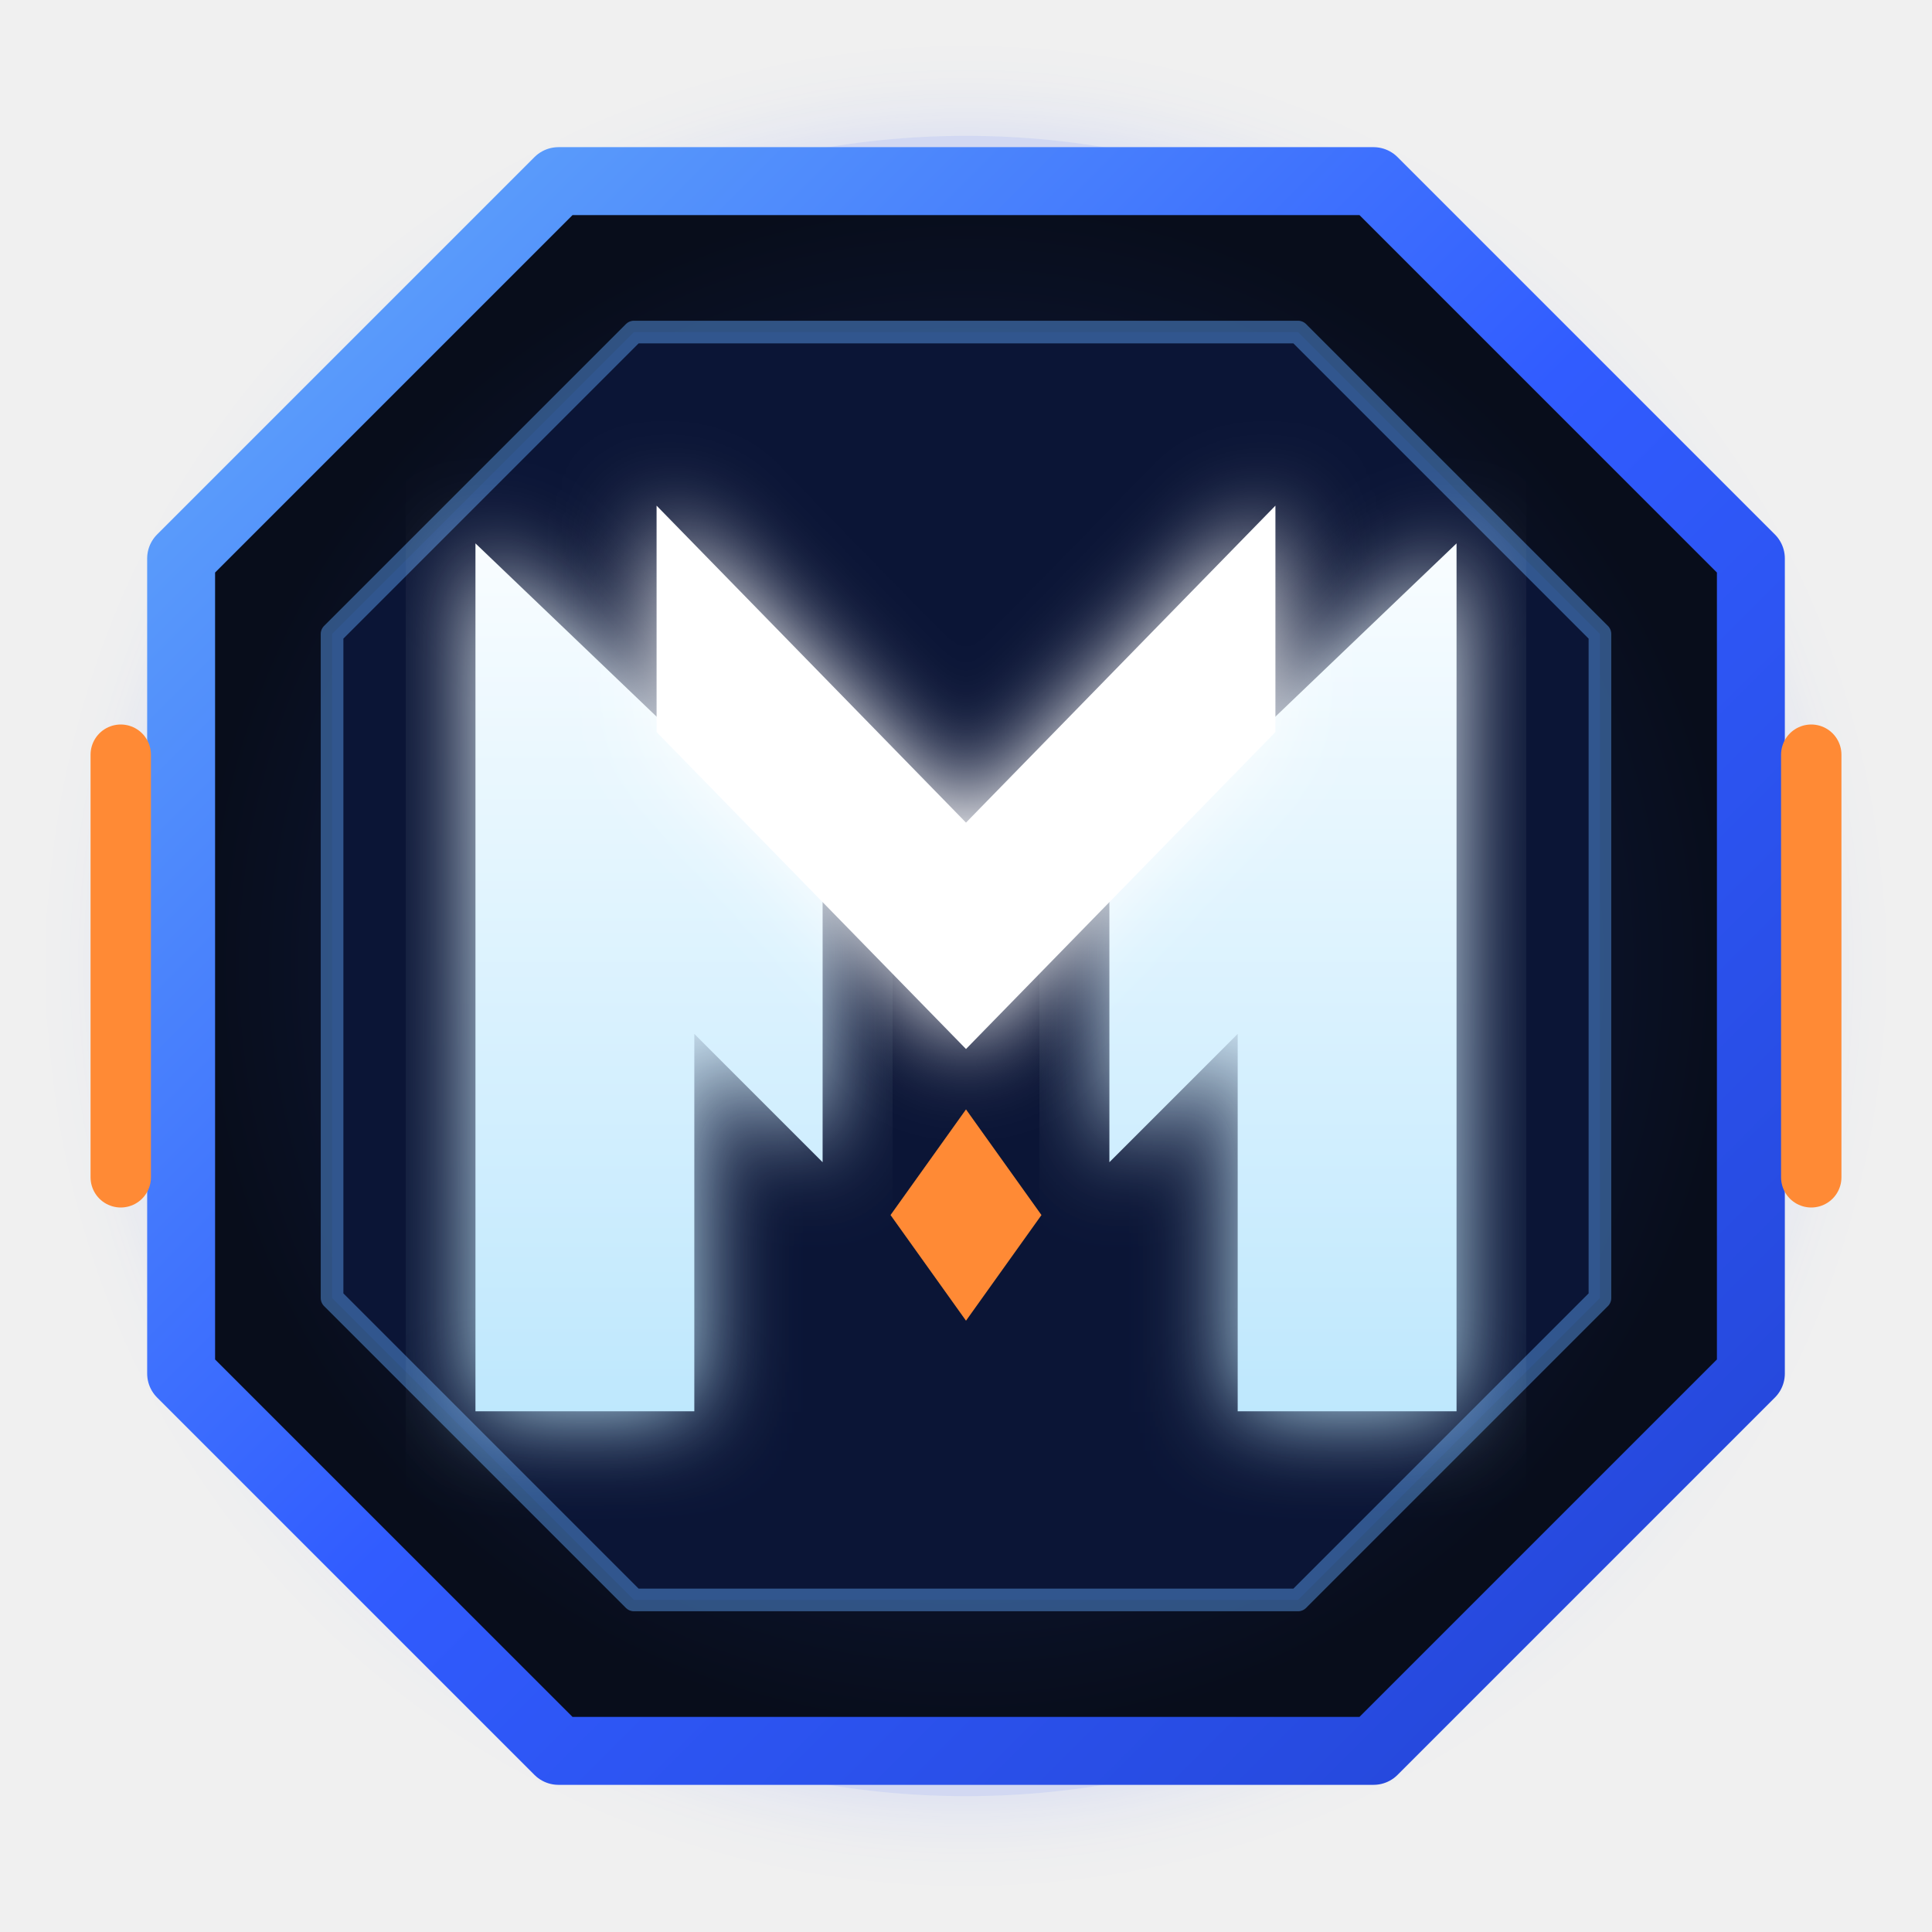
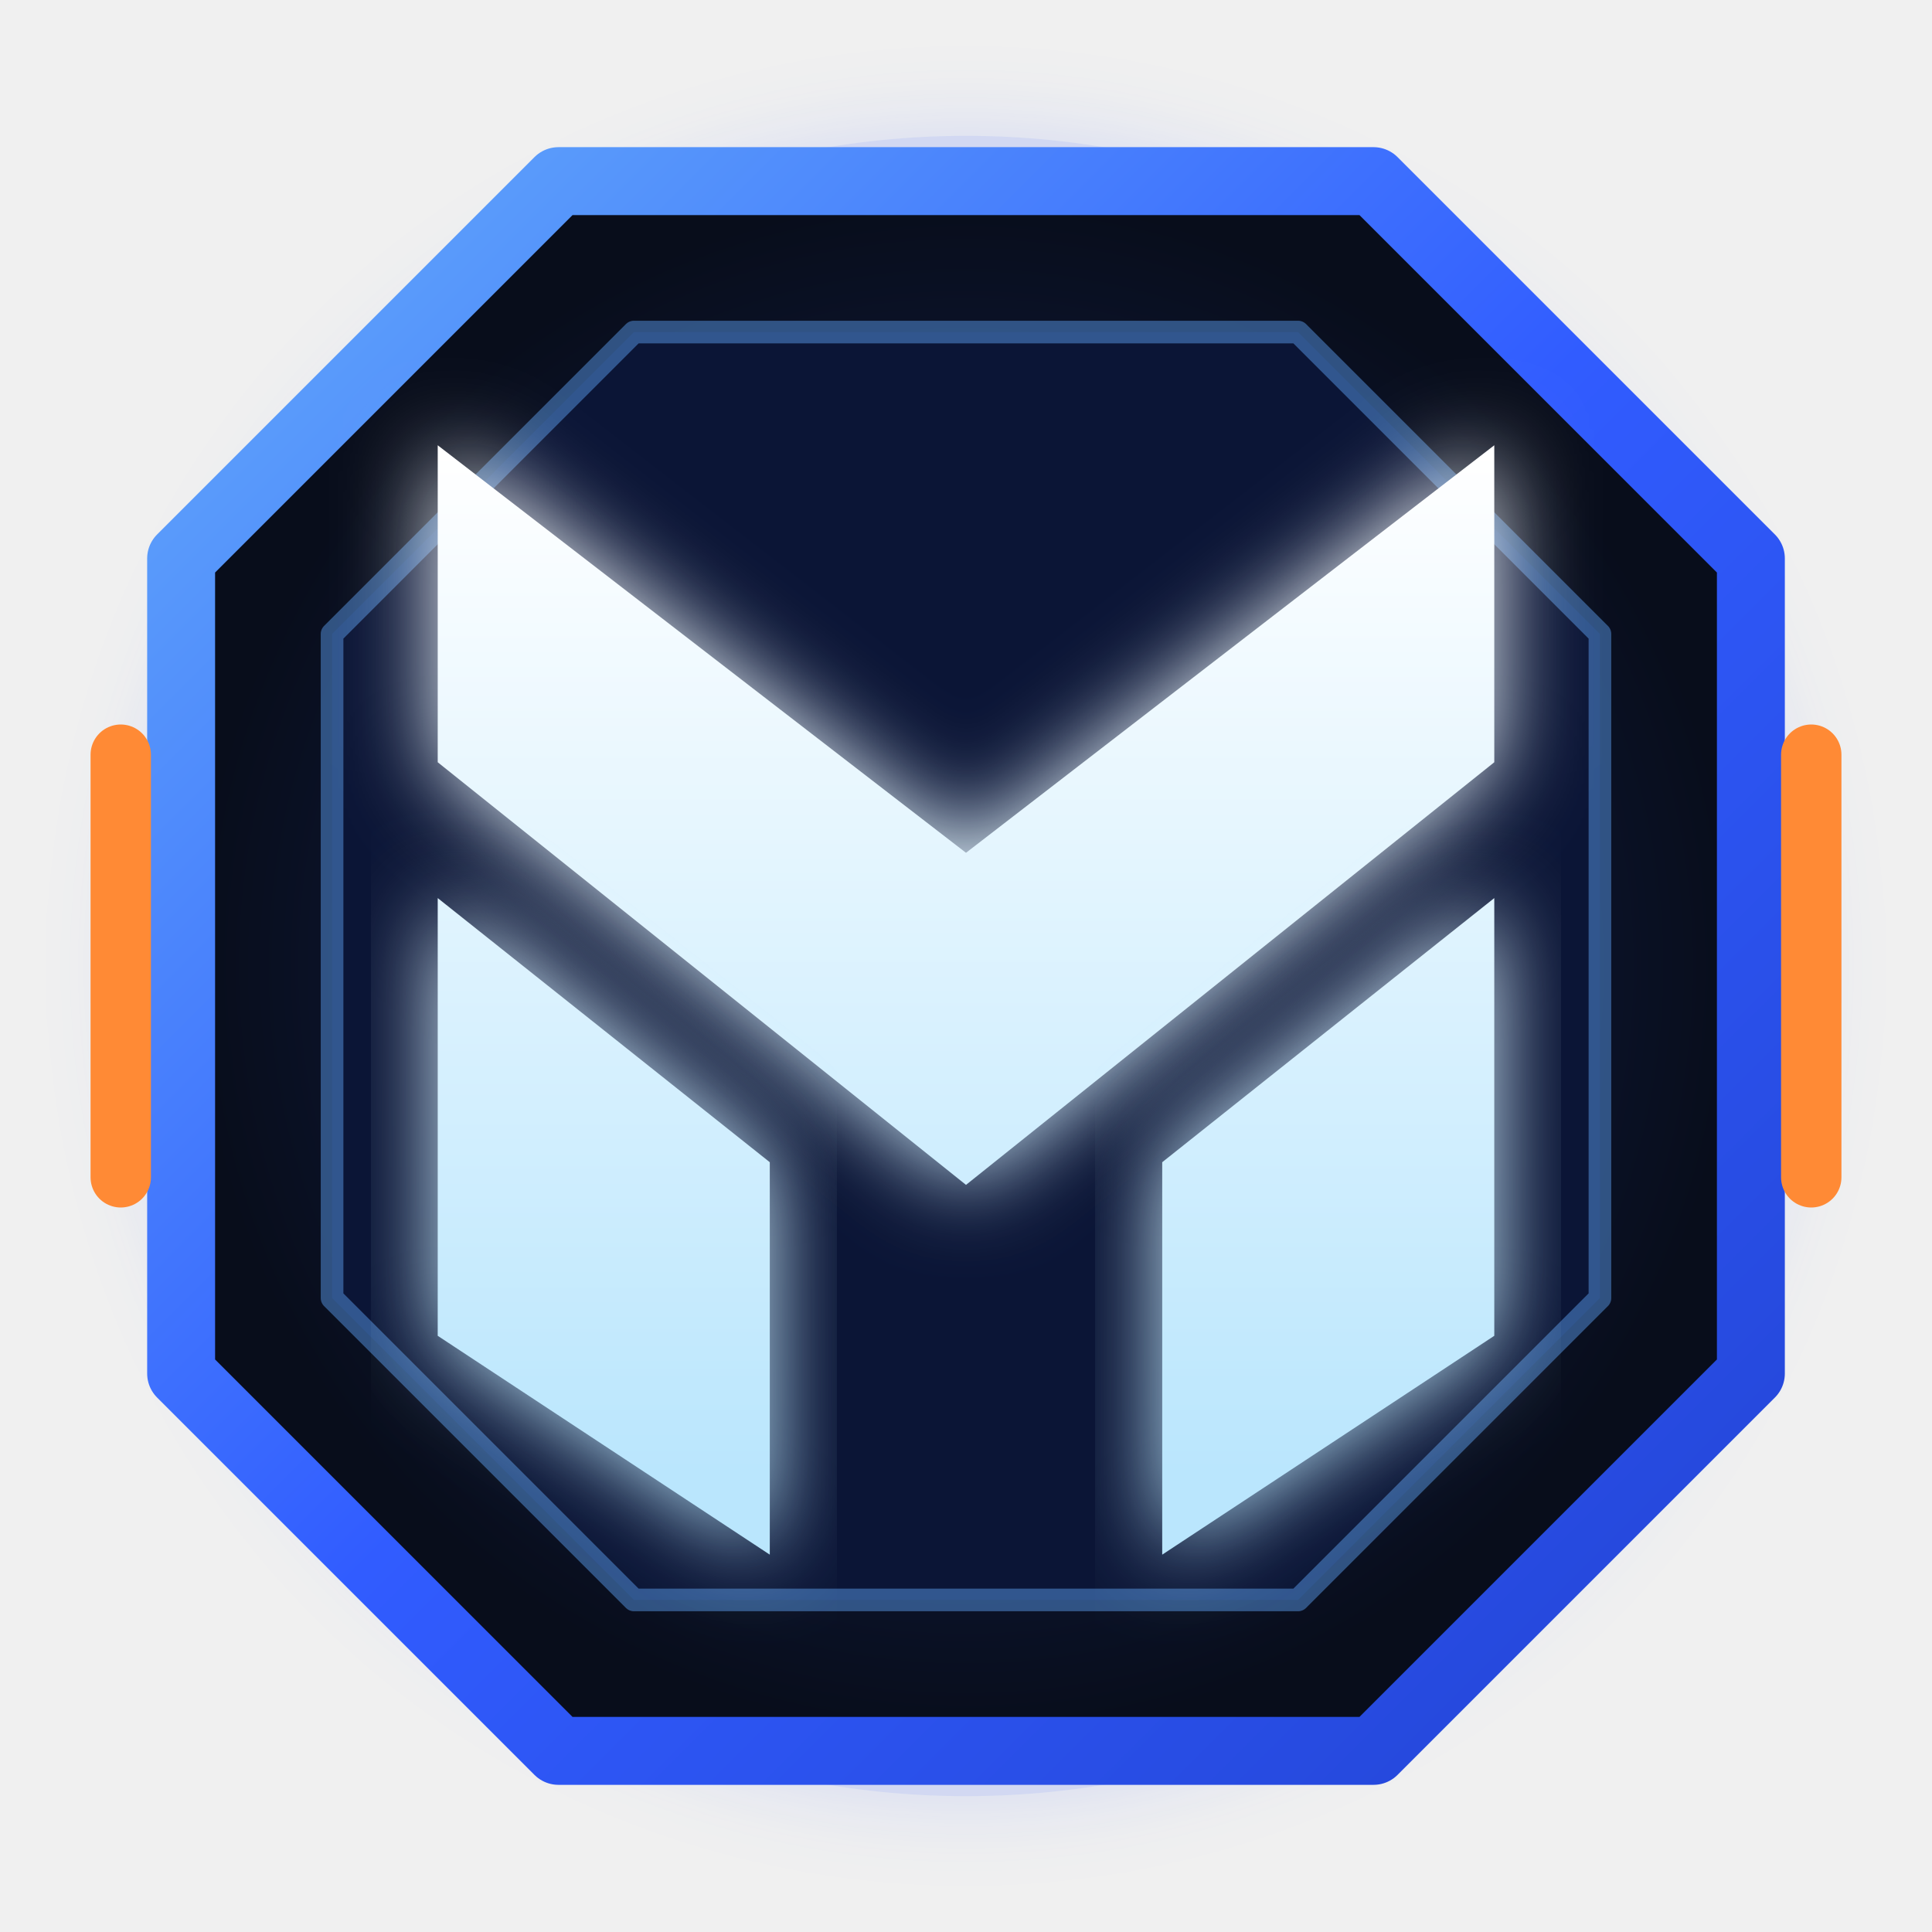
<svg xmlns="http://www.w3.org/2000/svg" width="512" height="512" viewBox="0 0 512 512" fill="none">
  <defs>
    <radialGradient id="bgGrad" cx="50%" cy="50%" r="65%">
      <stop offset="0%" stop-color="#14275C" />
      <stop offset="75%" stop-color="#080D1B" />
    </radialGradient>
    <linearGradient id="portalRim" x1="64" y1="64" x2="448" y2="448" gradientUnits="userSpaceOnUse">
      <stop offset="0%" stop-color="#60A5FA" />
      <stop offset="50%" stop-color="#315CFF" />
      <stop offset="100%" stop-color="#2446D8" />
    </linearGradient>
    <linearGradient id="mLetter" x1="256" y1="120" x2="256" y2="390" gradientUnits="userSpaceOnUse">
      <stop offset="0%" stop-color="#FFFFFF" />
      <stop offset="100%" stop-color="#BAE6FD" />
    </linearGradient>
    <filter id="portalGlow" x="-20%" y="-20%" width="140%" height="140%">
      <feGaussianBlur stdDeviation="12" result="blur" />
      <feComposite in="SourceGraphic" in2="blur" operator="over" />
    </filter>
  </defs>
  <circle cx="256" cy="256" r="220" fill="#315CFF" opacity="0.16" filter="url(#portalGlow)" />
  <path d="M148 48 L364 48 L464 148 L464 364 L364 464 L148 464 L48 364 L48 148 Z" fill="url(#bgGrad)" stroke="url(#portalRim)" stroke-width="18" stroke-linejoin="round" />
  <path d="M168 88 L344 88 L424 168 L424 344 L344 424 L168 424 L88 344 L88 168 Z" fill="#0B1536" stroke="#60A5FA" stroke-opacity="0.45" stroke-width="6" stroke-linejoin="round" />
  <path d="M32 200 L32 312 M480 200 L480 312" stroke="#FF8A35" stroke-width="16" stroke-linecap="round" />
-   <path d="M126 374 L126 144 L218 232 L218 308 L184 274 L184 374 Z" fill="url(#mLetter)" filter="url(#portalGlow)" />
-   <path d="M386 374 L386 144 L294 232 L294 308 L328 274 L328 374 Z" fill="url(#mLetter)" filter="url(#portalGlow)" />
-   <path d="M174 134 L256 218 L338 134 L338 194 L256 278 L174 194 Z" fill="#FFFFFF" filter="url(#portalGlow)" />
-   <path d="M256 294 L276 322 L256 350 L236 322 Z" fill="#FF8A35" />
+   <path d="M116 118 L256 226 L396 118 L396 202 L256 314 L116 202 Z" fill="url(#mLetter)" filter="url(#portalGlow)" />
+   <path d="M116 238 L204 308 L204 412 L116 354 Z" fill="url(#mLetter)" filter="url(#portalGlow)" />
+   <path d="M396 238 L308 308 L308 412 L396 354 Z" fill="url(#mLetter)" filter="url(#portalGlow)" />
</svg>
